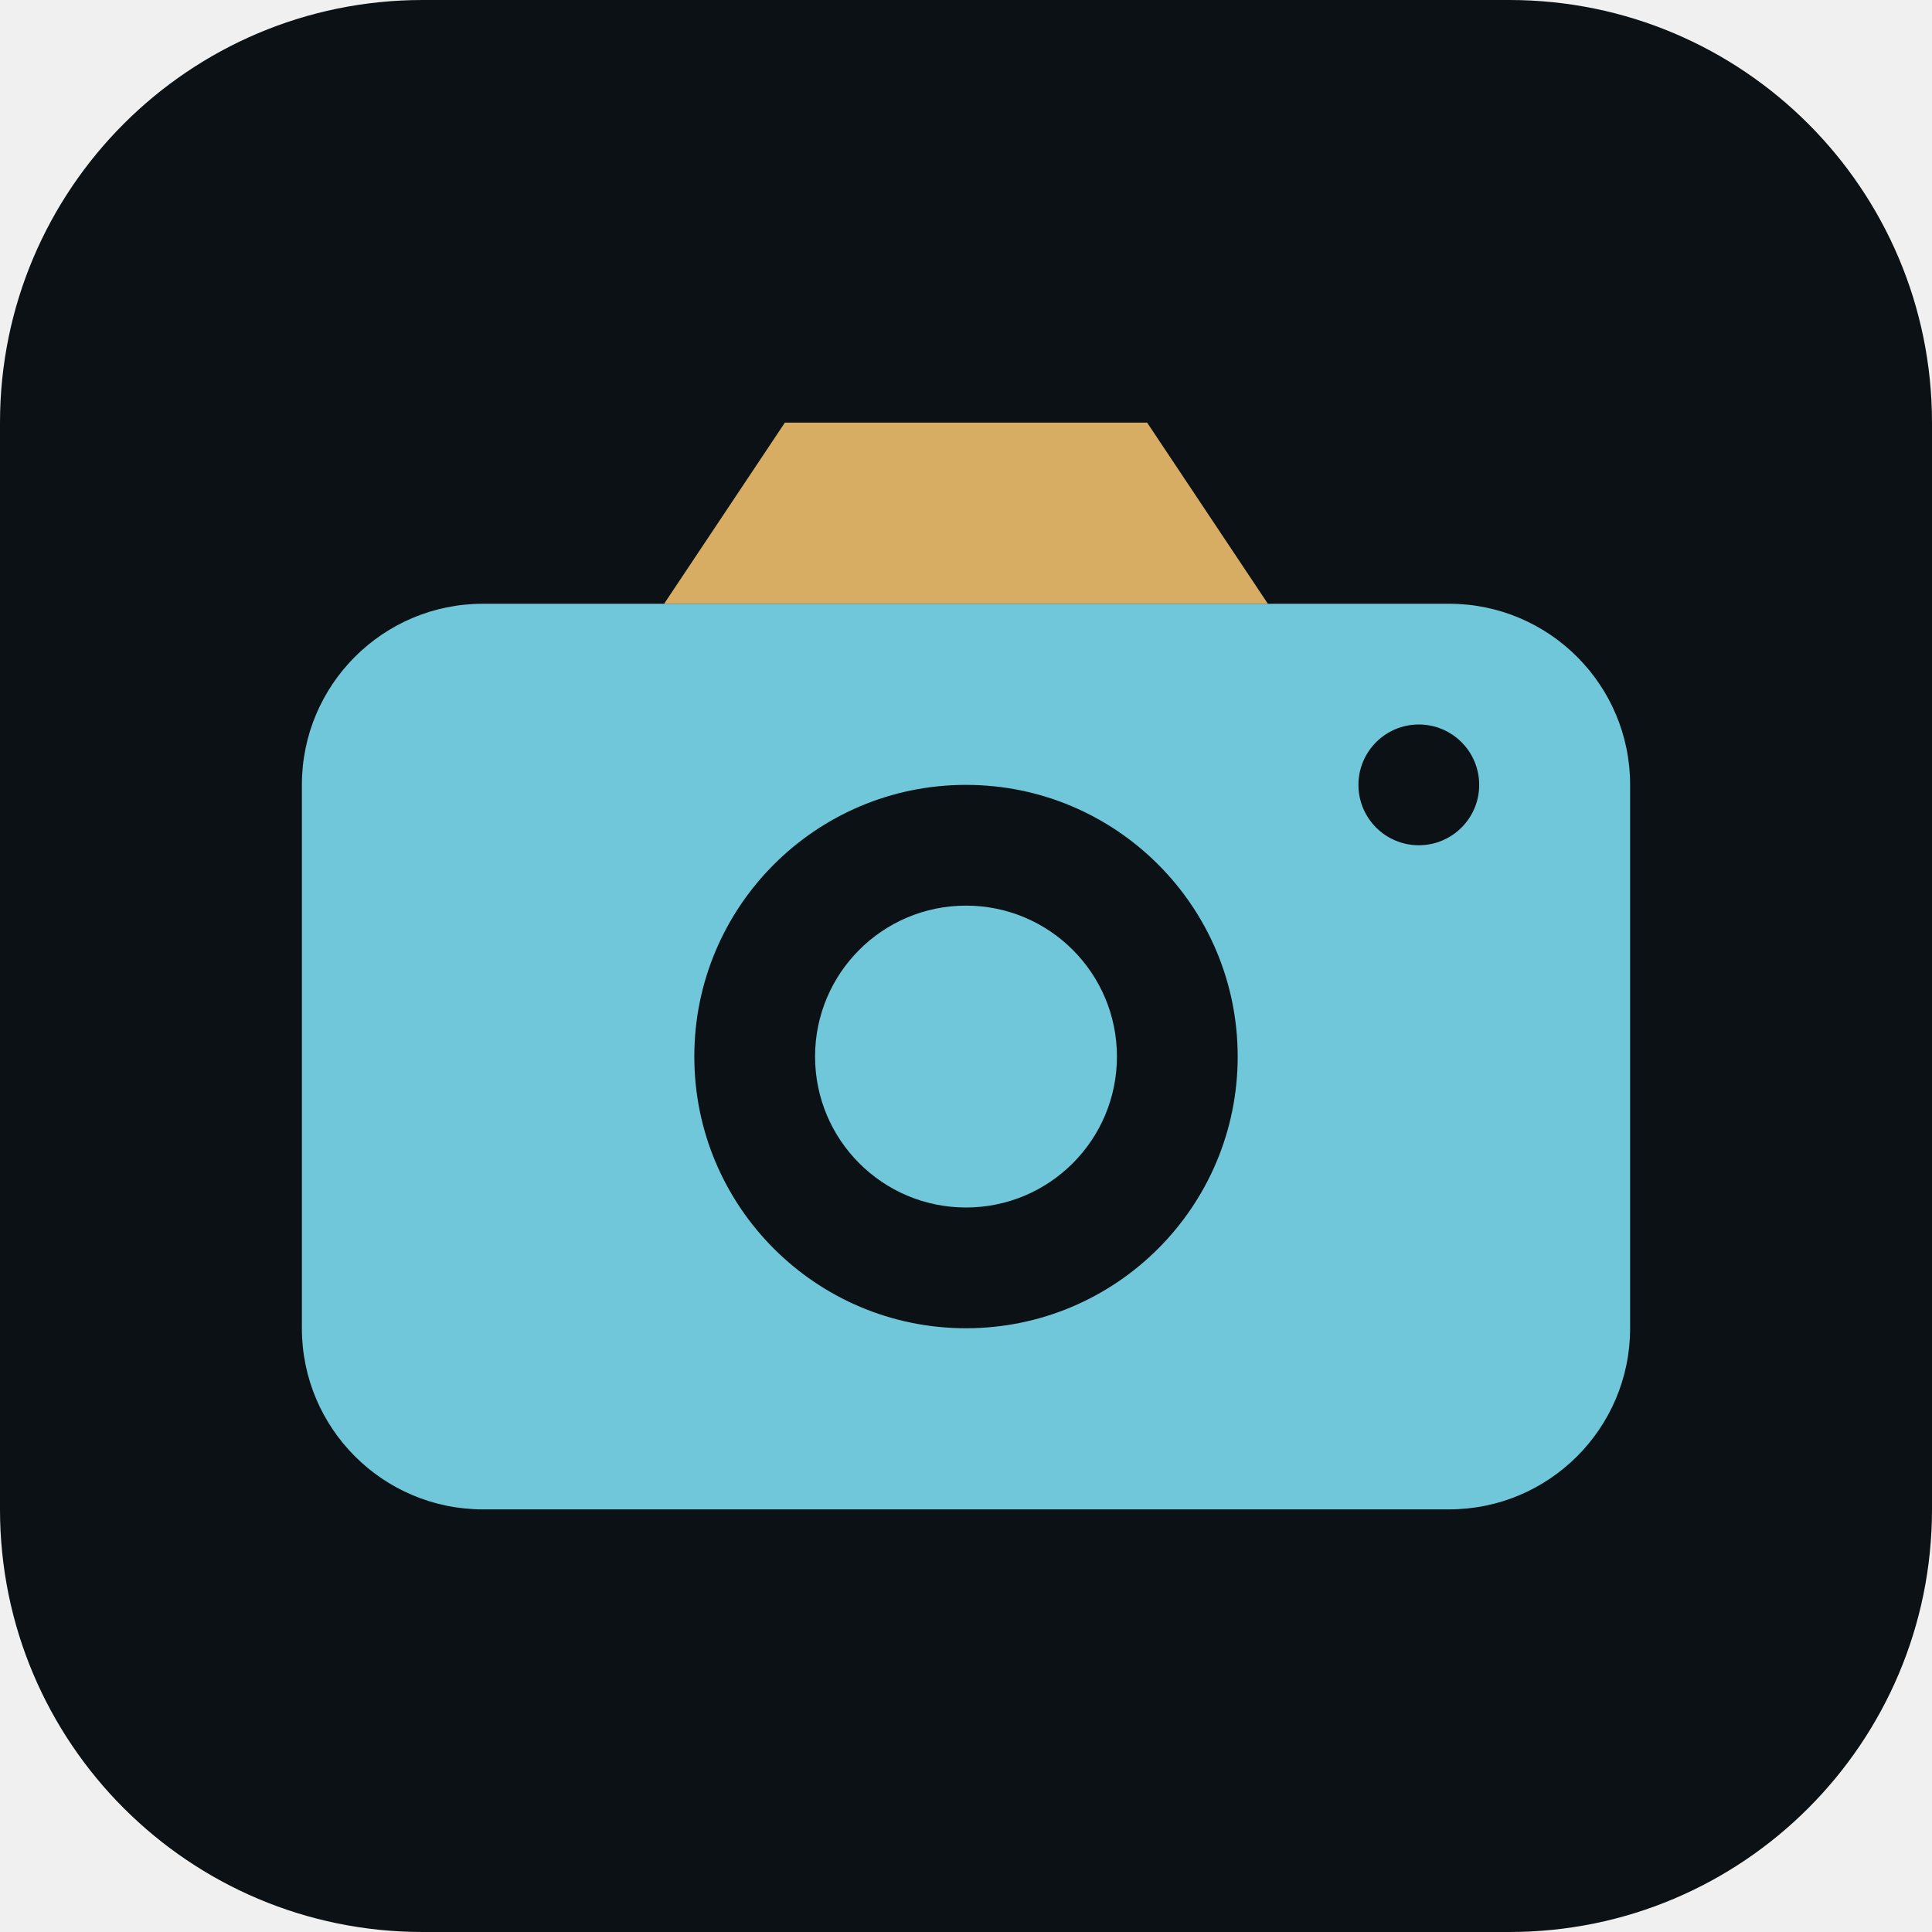
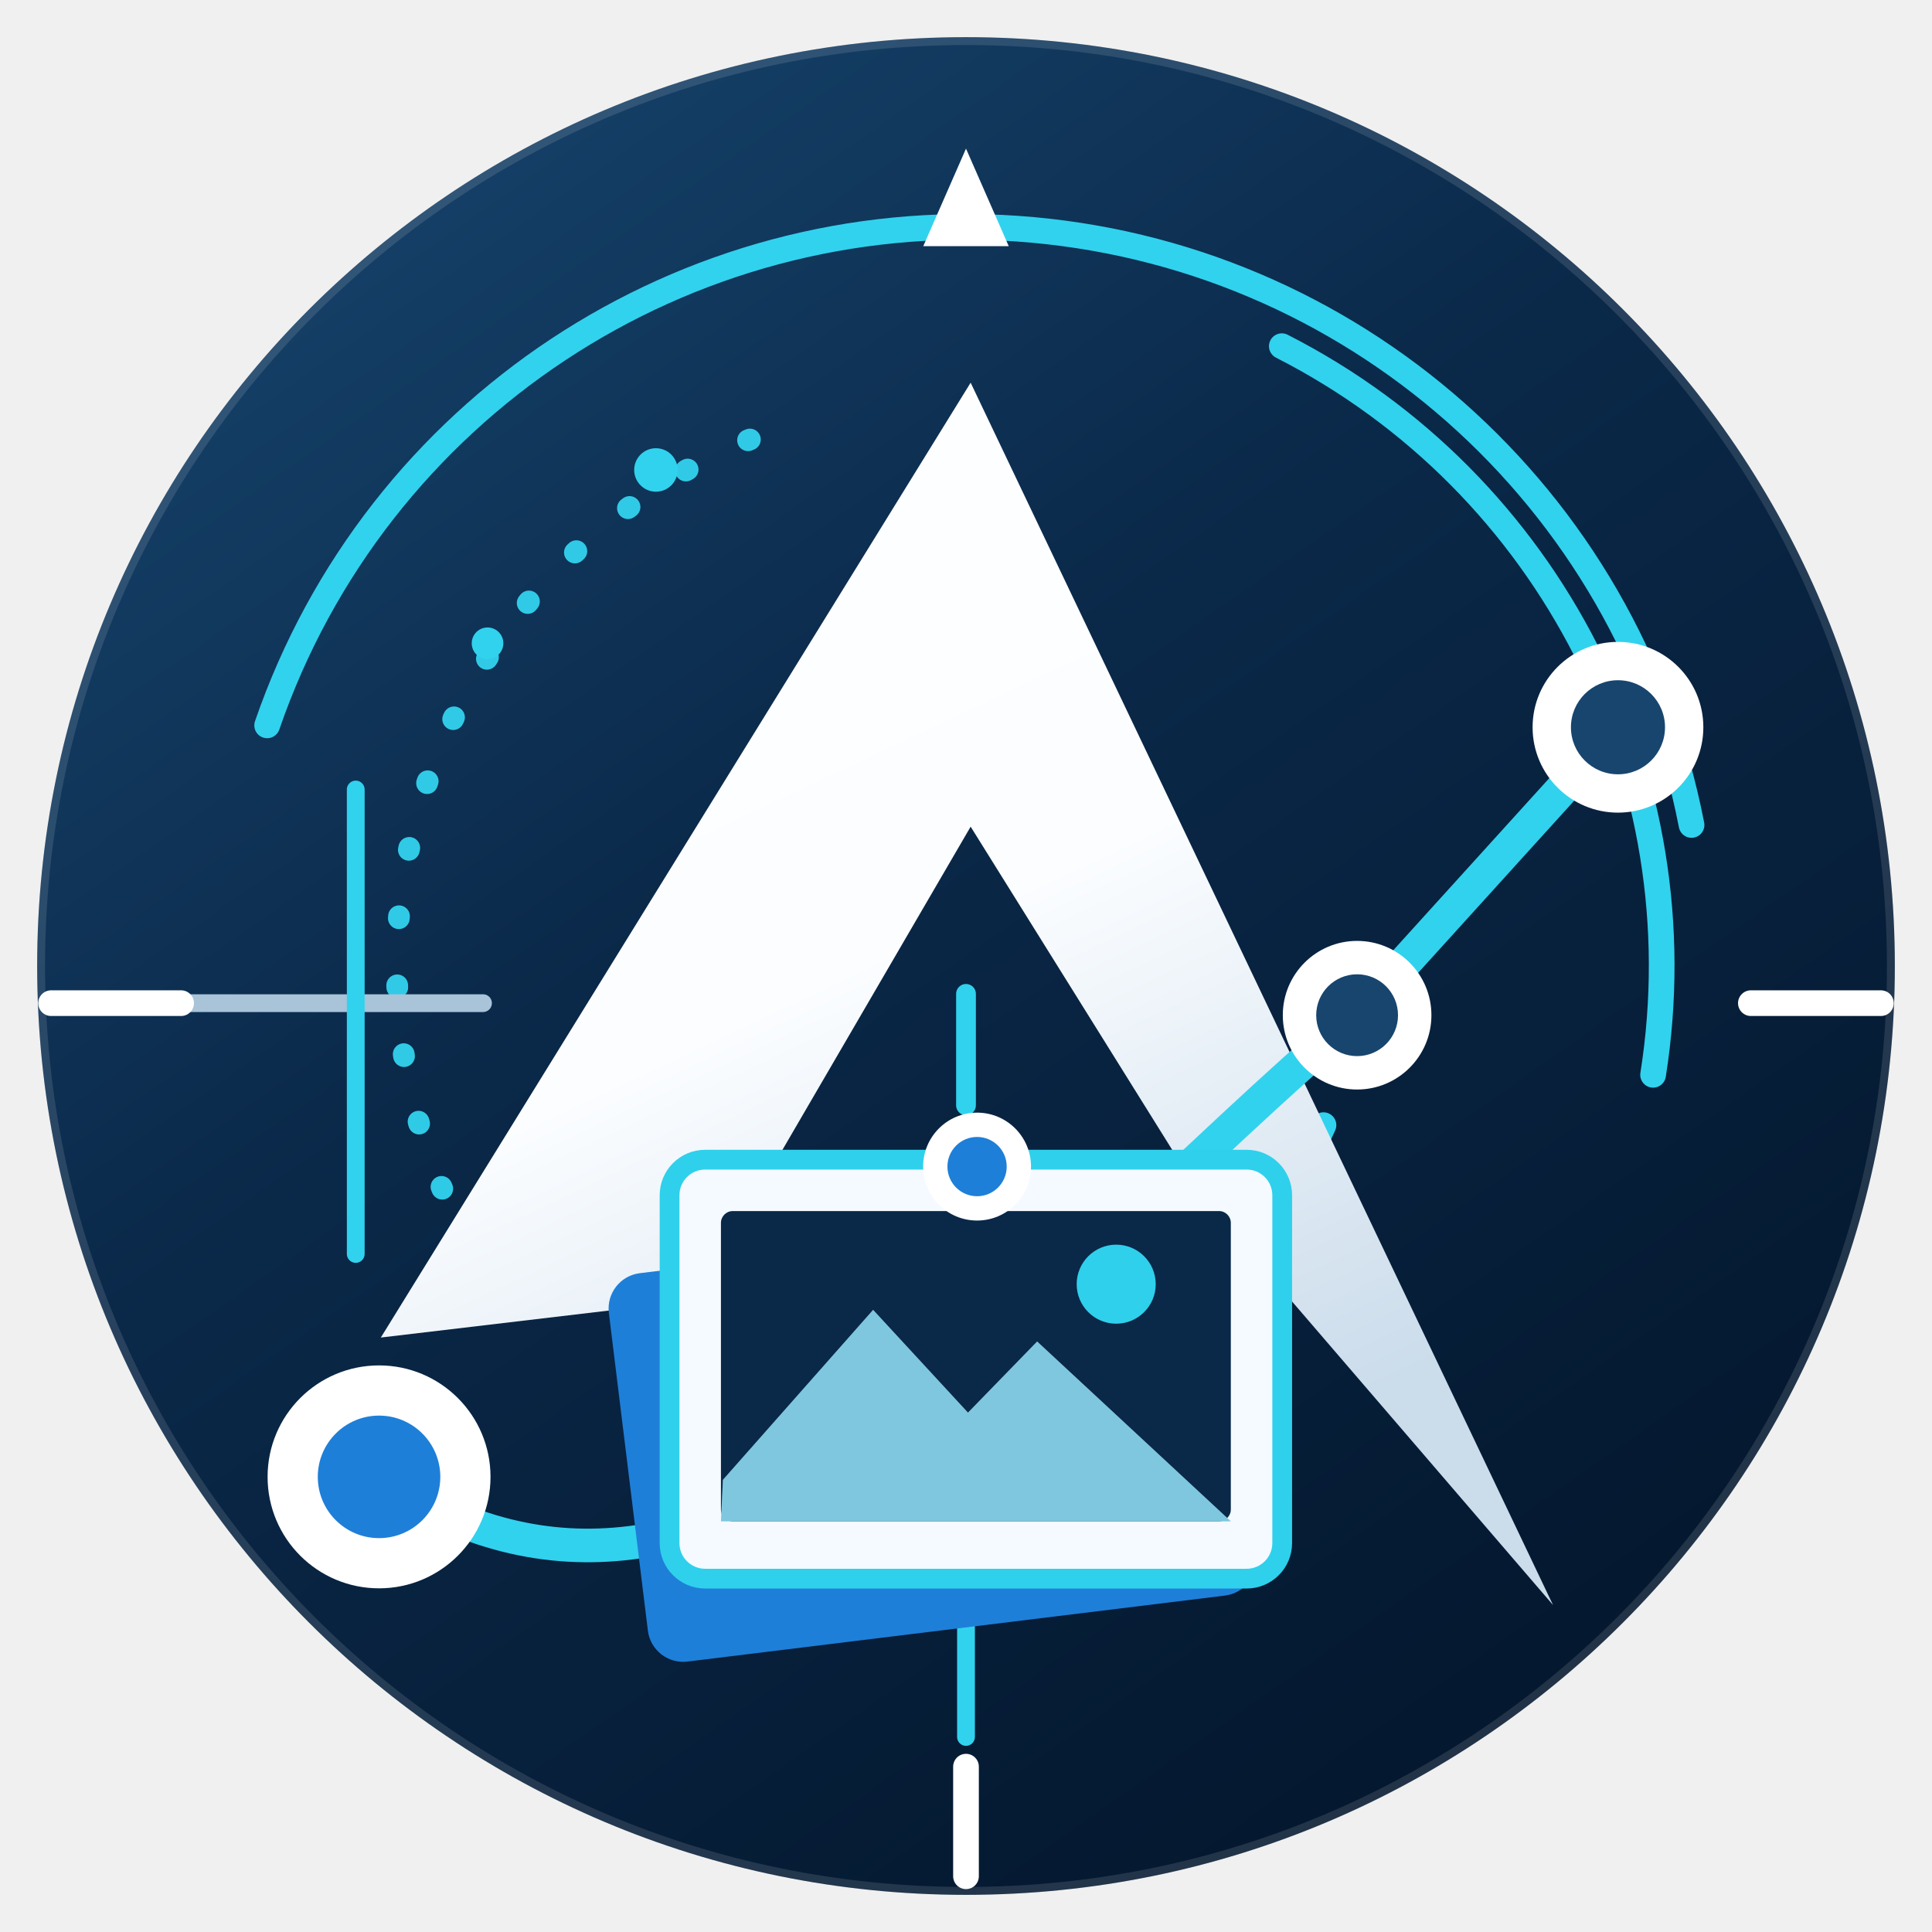
- <svg xmlns="http://www.w3.org/2000/svg" viewBox="0 0 64 64">
-   <rect width="64" height="64" rx="14" fill="#0b1114" />
-   <rect x="10" y="20" width="44" height="30" rx="6" fill="#6fc7d9" />
-   <circle cx="32" cy="35" r="9" fill="#0b1114" />
-   <circle cx="32" cy="35" r="5" fill="#6fc7d9" />
-   <path d="M22 20l4-6h12l4 6z" fill="#d7ad63" />
-   <circle cx="47" cy="26" r="2" fill="#0b1114" />
+ <svg xmlns="http://www.w3.org/2000/svg" role="img" aria-label="AeroFrame 航影" viewBox="23.20 23.20 977.60 977.60" width="978" height="978">
+   <defs>
+     <linearGradient id="gDisc" x1="0.15" y1="0" x2="0.85" y2="1">
+       <stop offset="0" stop-color="#17456E" />
+       <stop offset="0.42" stop-color="#0A2848" />
+       <stop offset="1" stop-color="#03152A" />
+     </linearGradient>
+     <linearGradient id="gA" x1="0" y1="0" x2="0.45" y2="1">
+       <stop offset="0" stop-color="#FFFFFF" />
+       <stop offset="0.55" stop-color="#FBFDFF" />
+       <stop offset="1" stop-color="#CBDCEB" />
+     </linearGradient>
+     <linearGradient id="gA2" x1="0" y1="0" x2="0.6" y2="1">
+       <stop offset="0" stop-color="#F2F8FF" />
+       <stop offset="1" stop-color="#B9CFE3" />
+     </linearGradient>
+   </defs>
+   <clipPath id="discClip">
+     <circle cx="512.0" cy="512.0" r="470.0" />
+   </clipPath>
+   <g clip-path="url(#discClip)">
+     <circle cx="512.0" cy="512.0" r="470.0" fill="url(#gDisc)" />
+     <circle cx="512.0" cy="512.0" r="468.0" fill="none" stroke="#FFFFFF" stroke-opacity="0.12" stroke-width="4" />
+     <path fill="none" stroke="#31D2EE" stroke-width="13" stroke-linecap="round" stroke-linejoin="round" d="M158.38,390.24 A374.00,374.00 0 0 1 879.13,440.64 M671.80,198.37 A352.00,352.00 0 0 1 859.67,567.06 M692.88,592.53 A198.00,198.00 0 0 1 331.12,592.53" />
+     <path fill="none" stroke="#31D2EE" stroke-width="11" stroke-linecap="round" stroke-linejoin="round" stroke-dasharray="1 34" opacity="0.95" d="M262.58,656.00 A288.00,288.00 0 0 1 423.00,238.10" />
+     <path fill="none" stroke="#A9C3D8" stroke-width="9" stroke-linecap="round" stroke-linejoin="round" d="M77.25,530.80 L267.60,530.80" />
+     <path fill="none" stroke="#31D2EE" stroke-width="9" stroke-linecap="round" stroke-linejoin="round" d="M203.21,422.70 L203.21,657.70" />
+     <path fill="none" stroke="#31D2EE" stroke-width="10" stroke-linecap="round" stroke-linejoin="round" d="M512.00,526.10 L512.00,582.50" />
+     <path fill="none" stroke="#31D2EE" stroke-width="9" stroke-linecap="round" stroke-linejoin="round" d="M512.00,841.00 L512.00,902.10" />
+     <path fill="#FFFFFF" d="M512.00,98.40 L533.62,147.75 L490.38,147.75 Z" />
+     <path fill="none" stroke="#FFFFFF" stroke-width="13" stroke-linecap="round" stroke-linejoin="round" d="M512.00,917.14 L512.00,972.60" />
+     <path fill="none" stroke="#FFFFFF" stroke-width="13" stroke-linecap="round" stroke-linejoin="round" d="M909.15,530.80 L974.95,530.80" />
+     <path fill="none" stroke="#FFFFFF" stroke-width="13" stroke-linecap="round" stroke-linejoin="round" d="M49.05,530.80 L114.85,530.80" />
+     <path fill="url(#gA)" d="M215.90,700.00 L514.35,216.84 L809.04,835.36 L630.44,627.62 L514.35,441.50 L374.76,681.20 Z" />
+     <path fill="none" stroke="#31D2EE" stroke-width="17" stroke-linecap="round" stroke-linejoin="round" d="M214.96,770.50 C389.80,888.00 540.20,681.20 709.87,536.91 L841.94,391.21" />
+     <rect x="340" y="650" width="310" height="198" rx="18" fill="#1E7FD8" transform="rotate(-7 495 749)" />
+     <rect x="362" y="610" width="310" height="212" rx="18" fill="#F4FAFF" stroke="#2FD0EC" stroke-width="10" />
+     <rect x="388" y="636" width="258" height="157" rx="6" fill="#0A2848" />
+     <circle cx="588" cy="673" r="20" fill="#2FD0EC" />
+     <path d="m389 772 76-86 48 52 35-36 98 91H388Z" fill="#A9C3D8" />
+     <path d="m389 772 76-86 48 52 35-36 98 91H388Z" fill="#2FD0EC" opacity=".34" />
+     <circle cx="215.0" cy="770.5" r="56.4" fill="#FFFFFF" />
+     <circle cx="215.0" cy="770.5" r="31.0" fill="#1E7FD8" />
+     <circle cx="841.9" cy="391.2" r="43.2" fill="#FFFFFF" />
+     <circle cx="841.9" cy="391.2" r="23.8" fill="#17456E" />
+     <circle cx="709.9" cy="536.9" r="37.6" fill="#FFFFFF" />
+     <circle cx="709.9" cy="536.9" r="20.7" fill="#17456E" />
+     <circle cx="517.6" cy="613.5" r="27.3" fill="#FFFFFF" />
+     <circle cx="517.6" cy="613.5" r="15.0" fill="#1E7FD8" />
+     <circle cx="269.9" cy="348.7" r="8" fill="#31D2EE" />
+     <circle cx="355.1" cy="261.0" r="11" fill="#31D2EE" />
+   </g>
</svg>
